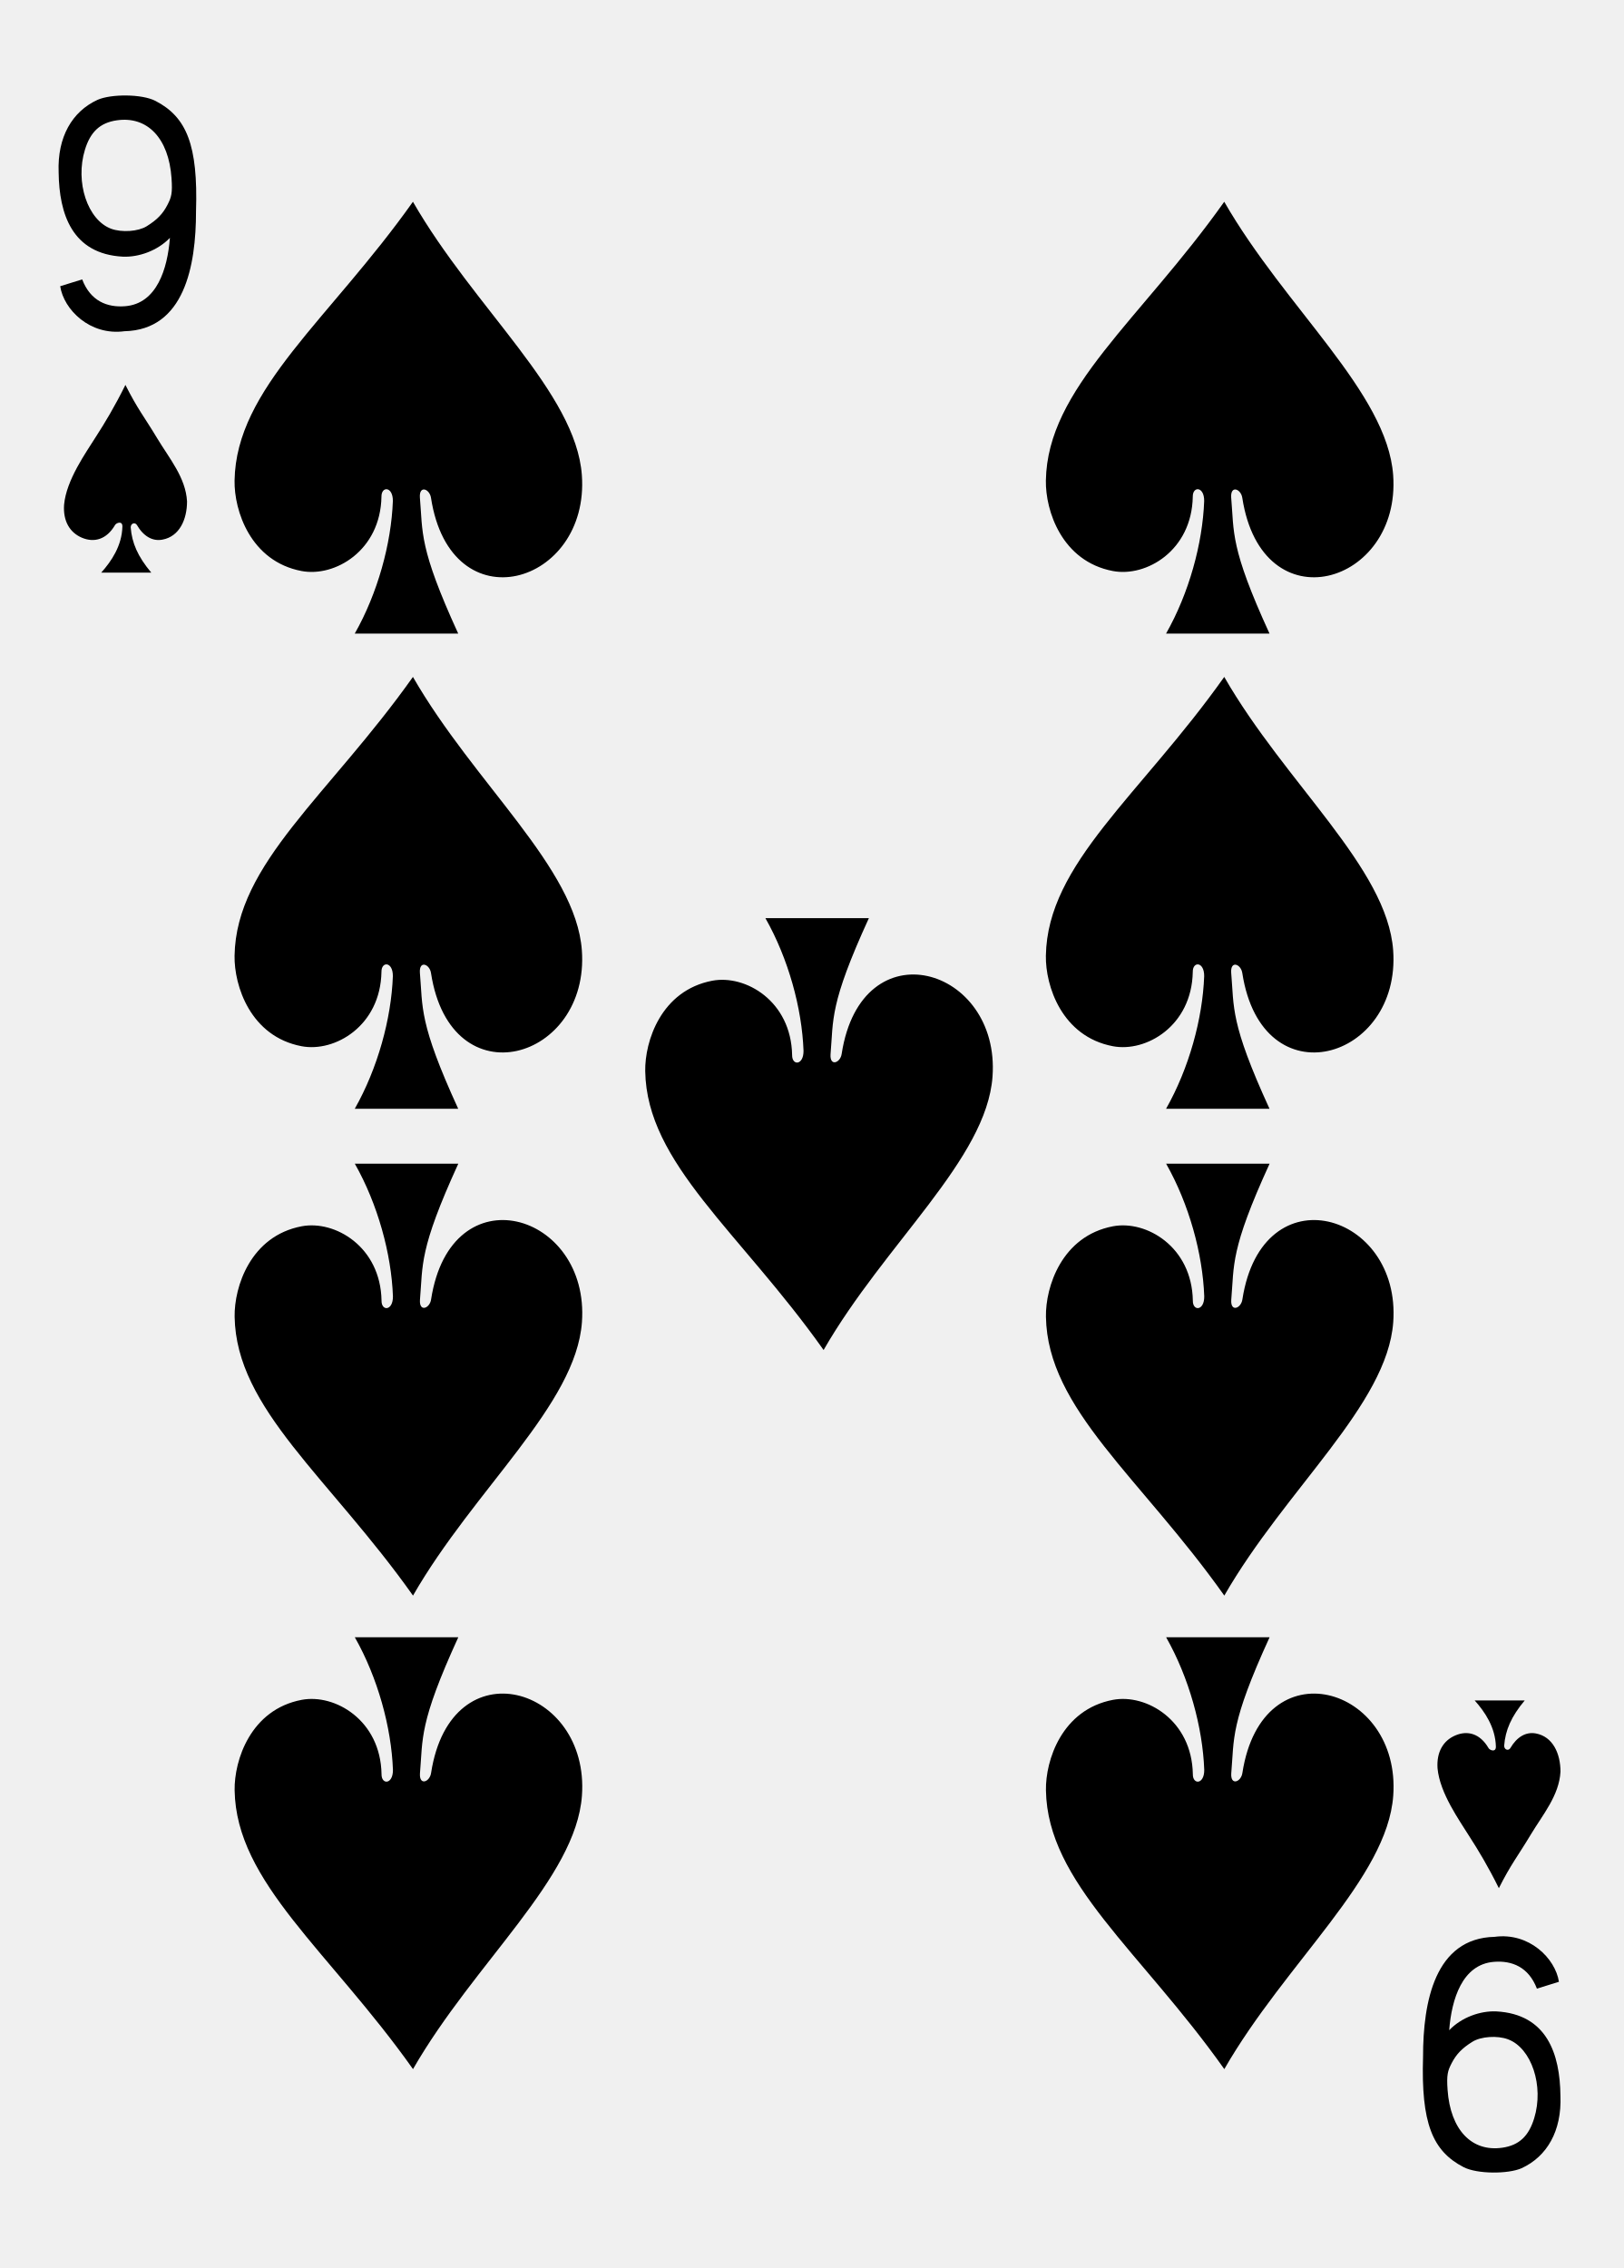
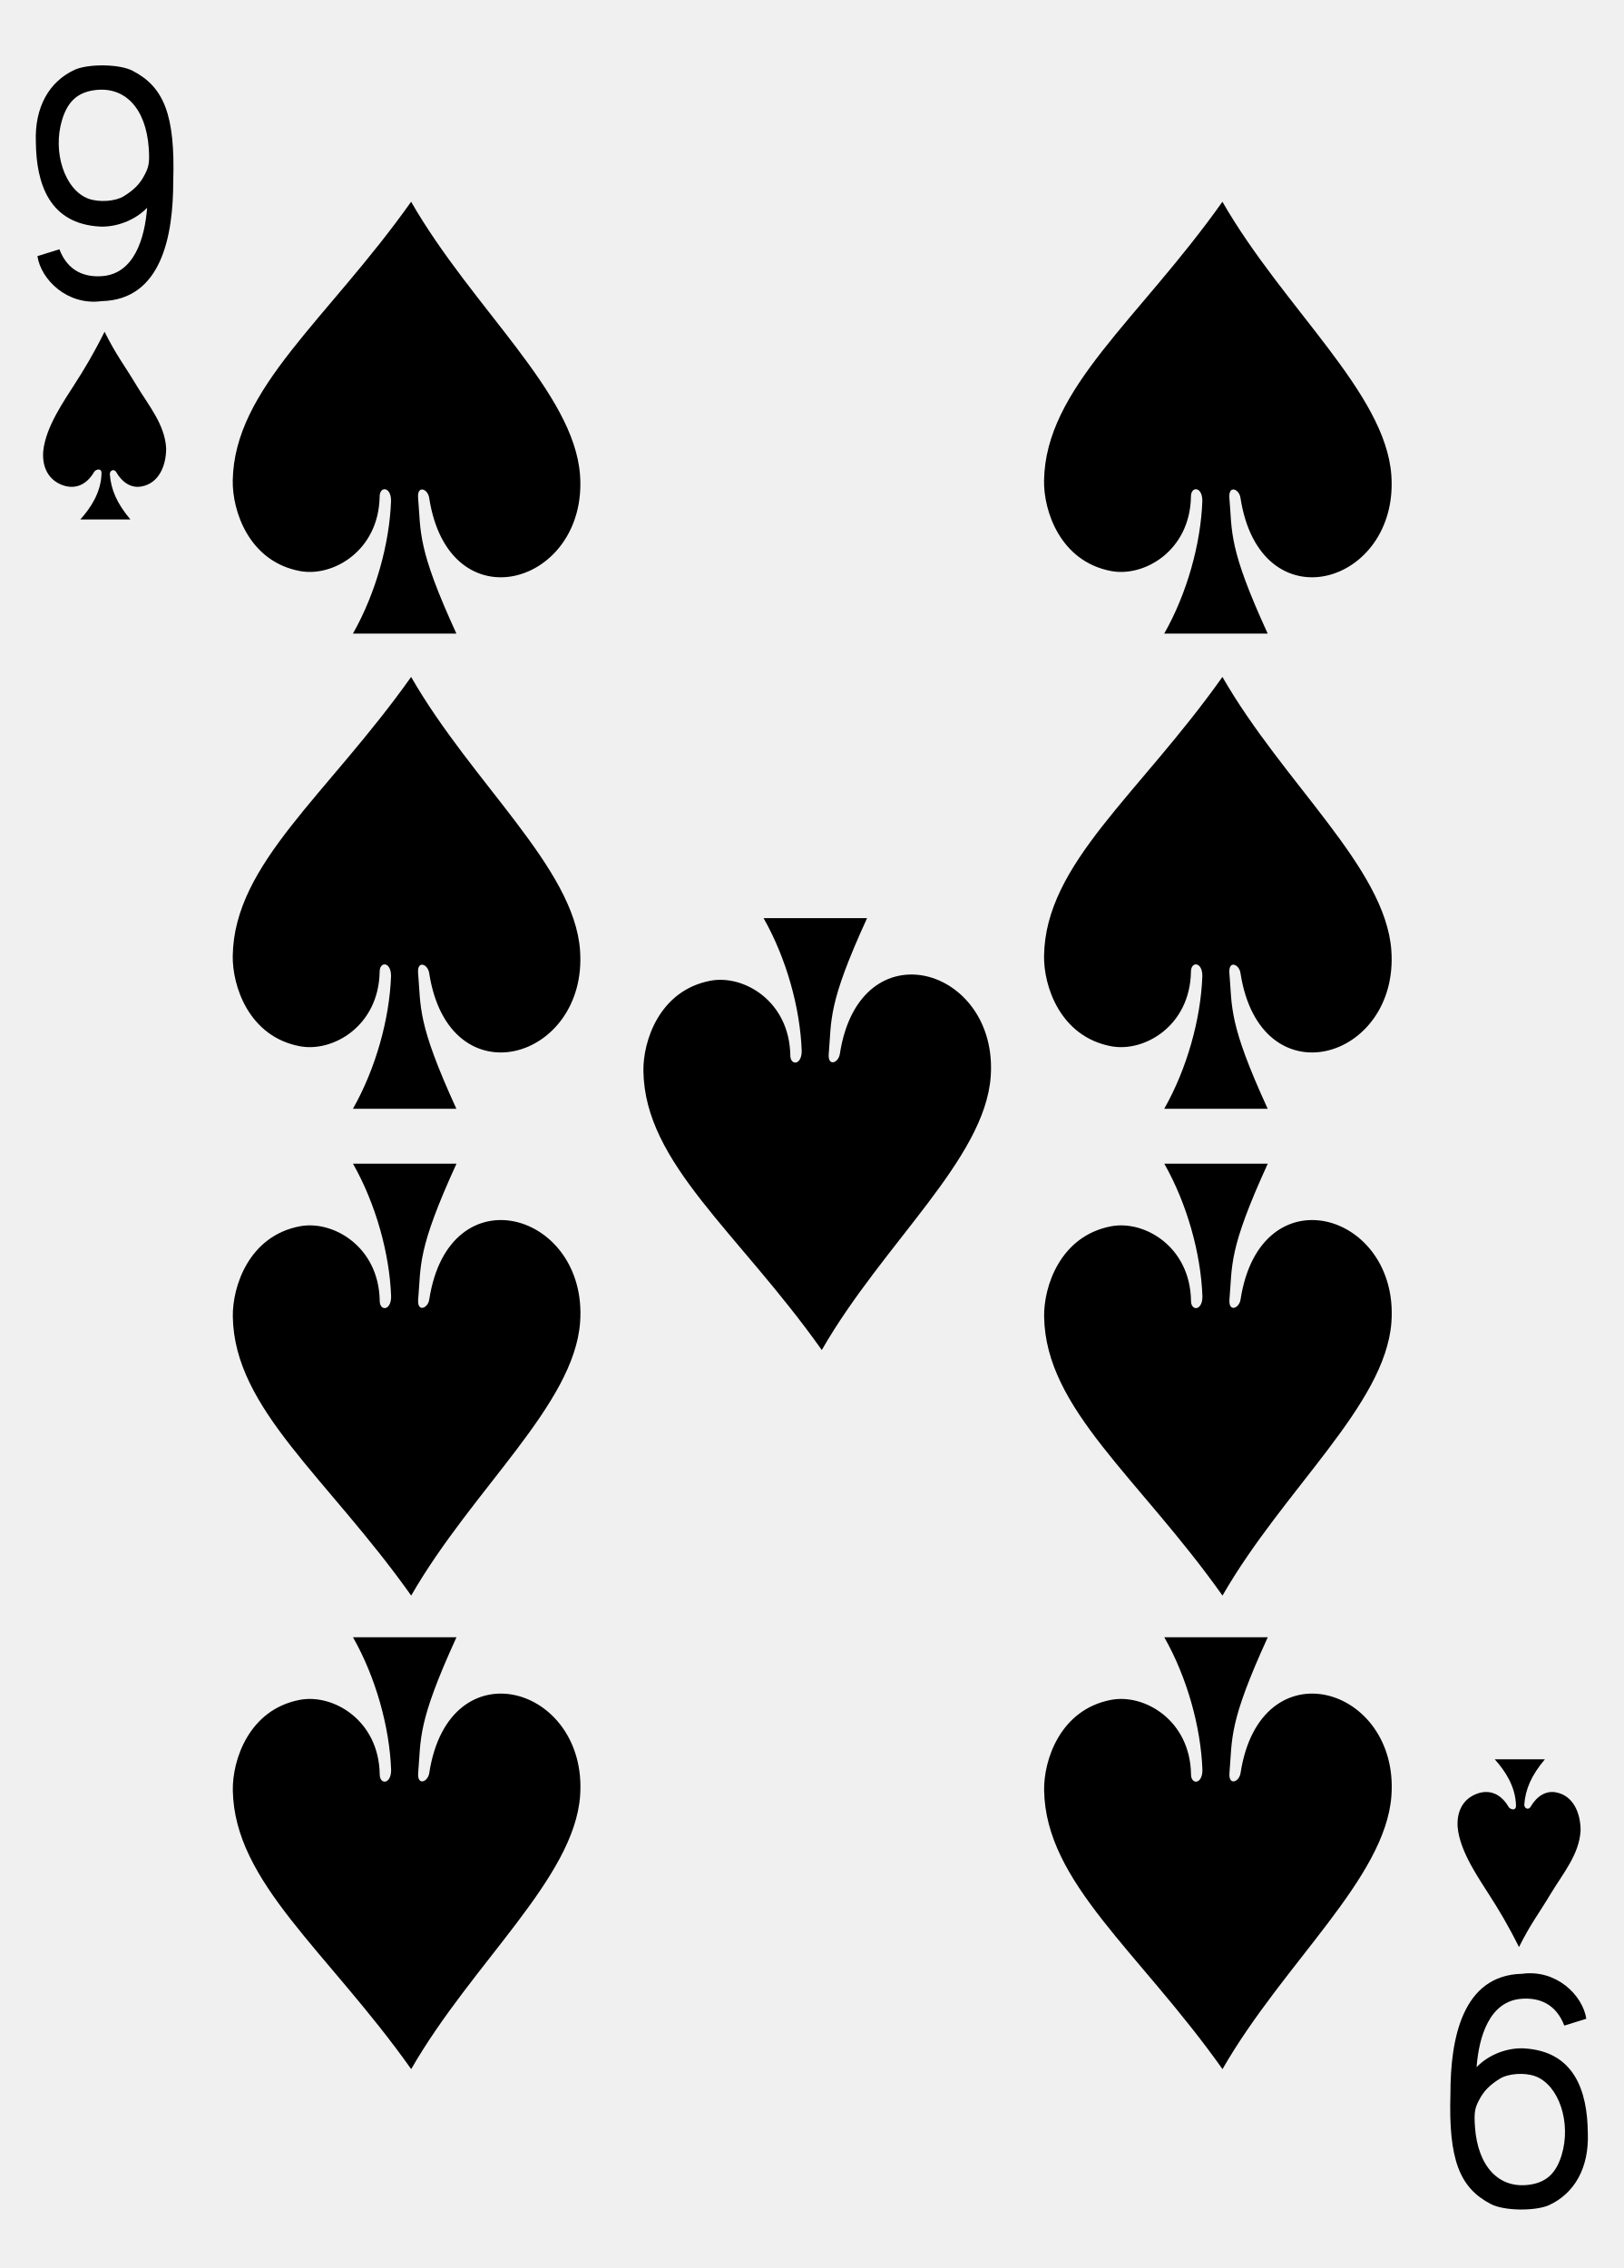
<svg xmlns="http://www.w3.org/2000/svg" version="1.1" id="Layer_1" x="0px" y="0px" width="178.582px" height="249.449px" viewBox="0 0 178.582 249.449" enable-background="new 0 0 178.582 249.449" xml:space="preserve">
  <g>
    <path fill="#FFFFFF" d="M8.504,0" />
-     <path d="M6.621,31.48l2.418-0.75c0.914,2.395,2.761,3.102,4.715,2.95c3.503-0.274,4.668-4.118,4.933-7.52   c-1.367,1.418-3.422,2.141-5.168,2.07c-5.586-0.296-7.015-4.683-7.07-9.281c-0.152-3.875,1.48-6.683,4.281-7.969   c1.481-0.656,4.875-0.656,6.367,0.118c3.426,1.773,4.692,4.839,4.461,12.152c0.004,6.02-1.297,13.031-7.867,13.18   C9.89,36.945,7.007,34.047,6.621,31.48L6.621,31.48z M16.129,24.887c1.14-0.707,1.785-1.371,2.293-2.367   c0.421-0.821,0.562-1.247,0.441-2.938c-0.305-4.363-2.637-6.84-6.02-6.348c-1.882,0.274-2.914,1.313-3.503,3.239   c-1.094,3.558,0.292,7.726,2.886,8.688C13.394,25.59,15.199,25.465,16.129,24.887L16.129,24.887z" />
-     <path d="M171.449,217.969l-2.422,0.754c-0.914-2.395-2.762-3.102-4.715-2.949c-3.504,0.273-4.668,4.117-4.931,7.521   c1.363-1.422,3.418-2.142,5.168-2.069c5.587,0.293,7.017,4.684,7.066,9.28c0.155,3.875-1.479,6.683-4.277,7.97   c-1.483,0.651-4.879,0.651-6.371-0.119c-3.426-1.771-4.69-4.838-4.461-12.15c-0.004-6.02,1.298-13.031,7.867-13.182   C168.175,212.508,171.059,215.406,171.449,217.969L171.449,217.969z M161.938,224.564c-1.142,0.707-1.781,1.371-2.293,2.369   c-0.418,0.819-0.563,1.241-0.441,2.938c0.309,4.361,2.641,6.84,6.02,6.348c1.883-0.272,2.914-1.313,3.504-3.238   c1.094-3.559-0.289-7.727-2.887-8.688C164.671,223.857,162.871,223.982,161.938,224.564L161.938,224.564z" />
-     <path d="M43.207,55.102c0.011-1.622-1.27-1.653-1.254-0.469c-0.11,5.941-5.133,8.867-8.785,8.172   c-5.629-1.071-7.426-6.657-7.371-9.946c0.164-10.16,10.39-17.648,19.617-30.668c6.758,11.75,17.918,20.985,18.578,30.067   c0.879,12.078-14.41,16.586-16.59,2.508c-0.141-0.996-1.312-1.442-1.223-0.051c0.332,3.855-0.14,5.465,4.215,14.972H39.015   C41.535,65.246,43.035,59.789,43.207,55.102L43.207,55.102z" />
-     <path d="M132.434,55.102c0.012-1.622-1.271-1.653-1.254-0.469c-0.109,5.941-5.134,8.867-8.785,8.172   c-5.629-1.071-7.427-6.657-7.371-9.946c0.164-10.16,10.391-17.648,19.617-30.668c6.758,11.75,17.918,20.985,18.577,30.067   c0.875,12.078-14.409,16.586-16.59,2.508c-0.142-0.996-1.313-1.442-1.224-0.051c0.332,3.855-0.141,5.465,4.216,14.972h-11.379   C130.762,65.246,132.262,59.789,132.434,55.102L132.434,55.102z" />
-     <path d="M132.434,107.363c0.012-1.621-1.271-1.652-1.254-0.468c-0.109,5.945-5.134,8.871-8.785,8.175   c-5.629-1.07-7.427-6.656-7.371-9.949c0.164-10.156,10.391-17.644,19.617-30.668c6.758,11.754,17.918,20.984,18.577,30.07   c0.875,12.079-14.409,16.582-16.59,2.508c-0.142-0.996-1.313-1.441-1.224-0.054c0.332,3.859-0.141,5.464,4.216,14.976h-11.379   C130.762,117.508,132.262,112.055,132.434,107.363L132.434,107.363z" />
-     <path d="M43.207,107.363c0.011-1.621-1.27-1.652-1.254-0.468c-0.11,5.945-5.133,8.871-8.785,8.175   c-5.629-1.07-7.426-6.656-7.371-9.949c0.164-10.156,10.39-17.644,19.617-30.668c6.758,11.754,17.918,20.984,18.578,30.07   c0.879,12.079-14.41,16.582-16.59,2.508c-0.141-0.996-1.312-1.441-1.223-0.054c0.332,3.859-0.14,5.464,4.215,14.976H39.015   C41.535,117.508,43.035,112.055,43.207,107.363L43.207,107.363z" />
-     <path d="M132.441,194.664c0.012,1.621-1.271,1.65-1.254,0.469c-0.105-5.941-5.133-8.867-8.785-8.172   c-5.629,1.07-7.426,6.656-7.371,9.945c0.164,10.158,10.391,17.648,19.617,30.668c6.758-11.75,17.918-20.984,18.578-30.066   c0.879-12.078-14.406-16.586-16.59-2.508c-0.142,0.996-1.313,1.439-1.224,0.051c0.332-3.854-0.138-5.465,4.215-14.973H128.25   C130.77,184.52,132.27,189.977,132.441,194.664L132.441,194.664z" />
-     <path d="M132.441,142.582c0.012,1.621-1.271,1.65-1.254,0.469c-0.105-5.945-5.133-8.871-8.785-8.176   c-5.629,1.07-7.426,6.656-7.371,9.949c0.164,10.154,10.391,17.645,19.617,30.668c6.758-11.754,17.918-20.984,18.578-30.07   c0.879-12.078-14.406-16.582-16.59-2.504c-0.142,0.992-1.313,1.438-1.224,0.051c0.332-3.859-0.138-5.465,4.215-14.977H128.25   C130.77,132.438,132.27,137.891,132.441,142.582L132.441,142.582z" />
-     <path d="M88.371,115.574c0.011,1.621-1.27,1.653-1.254,0.469c-0.11-5.945-5.133-8.871-8.785-8.176   c-5.629,1.07-7.426,6.656-7.371,9.949c0.164,10.157,10.39,17.645,19.617,30.667c6.758-11.754,17.918-20.982,18.578-30.068   c0.879-12.078-14.41-16.582-16.59-2.504c-0.142,0.992-1.313,1.438-1.224,0.051c0.332-3.859-0.141-5.465,4.216-14.977H84.179   C86.699,105.43,88.199,110.883,88.371,115.574L88.371,115.574z" />
-     <path d="M43.215,142.582c0.011,1.621-1.27,1.65-1.254,0.469c-0.106-5.945-5.133-8.871-8.786-8.176   c-5.628,1.07-7.425,6.656-7.371,9.949c0.168,10.154,10.391,17.645,19.618,30.668c6.757-11.754,17.918-20.984,18.578-30.07   c0.879-12.078-14.407-16.582-16.59-2.504c-0.141,0.992-1.313,1.438-1.223,0.051c0.332-3.859-0.137-5.465,4.215-14.977H39.023   C41.543,132.438,43.043,137.891,43.215,142.582L43.215,142.582z" />
-     <path d="M43.215,194.664c0.011,1.621-1.27,1.65-1.254,0.469c-0.106-5.941-5.133-8.867-8.786-8.172   c-5.628,1.07-7.425,6.656-7.371,9.945c0.168,10.158,10.391,17.648,19.618,30.668C52.179,215.824,63.34,206.59,64,197.508   c0.879-12.078-14.407-16.586-16.59-2.508c-0.141,0.996-1.313,1.439-1.223,0.051c0.332-3.855-0.137-5.465,4.215-14.973H39.023   C41.543,184.52,43.043,189.977,43.215,194.664L43.215,194.664z" />
-     <path d="M13.461,57.906c0.007-0.695-0.715-0.371-0.813-0.152c-0.93,1.59-2.293,1.957-3.641,1.387   c-1.332-0.567-2.082-1.825-1.96-3.618c0.246-2.75,2.425-5.761,3.484-7.461c1-1.546,2.101-3.378,3.262-5.726   c1.355,2.691,2.047,3.457,3.523,5.914c1.301,2.164,3.113,4.285,3.254,6.898c0,1.989-0.836,3.868-2.719,4.207   c-1.066,0.196-2.066-0.351-2.804-1.628c-0.227-0.325-0.68-0.157-0.672,0.289c0.132,1.675,0.765,3.188,2.265,4.968h-5.511   C12.257,61.727,13.41,60.023,13.461,57.906L13.461,57.906z" />
-     <path d="M164.516,192.102c0.008,0.699-0.72,0.375-0.816,0.152c-0.93-1.586-2.293-1.957-3.637-1.383   c-1.336,0.564-2.086,1.824-1.965,3.617c0.25,2.75,2.43,5.758,3.483,7.461c1,1.543,2.103,3.379,3.262,5.723   c1.359-2.691,2.048-3.457,3.523-5.914c1.301-2.164,3.112-4.281,3.254-6.898c0-1.987-0.836-3.862-2.72-4.207   c-1.065-0.19-2.063,0.355-2.805,1.63c-0.223,0.327-0.676,0.155-0.668-0.289c0.129-1.672,0.762-3.188,2.262-4.97h-5.508   C163.309,188.285,164.46,189.988,164.516,192.102L164.516,192.102z" />
+     <path d="M4.115,28.17l2.418-0.75c0.914,2.395,2.761,3.102,4.715,2.95c3.503-0.274,4.668-4.118,4.933-7.52   c-1.367,1.418-3.422,2.141-5.168,2.07c-5.586-0.296-7.015-4.683-7.07-9.281c-0.152-3.875,1.48-6.683,4.281-7.969   c1.481-0.656,4.875-0.656,6.367,0.118c3.426,1.773,4.692,4.839,4.461,12.152c0.004,6.02-1.297,13.031-7.867,13.18   C7.384,33.635,4.5,30.737,4.115,28.17L4.115,28.17z M13.623,21.577c1.14-0.707,1.785-1.371,2.293-2.367   c0.421-0.821,0.562-1.247,0.441-2.938c-0.305-4.363-2.637-6.84-6.02-6.348c-1.882,0.274-2.914,1.313-3.503,3.239   c-1.094,3.558,0.292,7.726,2.886,8.688C10.888,22.28,12.693,22.155,13.623,21.577L13.623,21.577z" />
+     <path d="M174.461,222.034l-2.422,0.754c-0.914-2.395-2.762-3.102-4.715-2.949c-3.504,0.273-4.668,4.117-4.932,7.521   c1.363-1.422,3.418-2.143,5.168-2.068c5.588,0.293,7.018,4.684,7.066,9.279c0.154,3.875-1.479,6.684-4.277,7.971   c-1.482,0.65-4.879,0.65-6.371-0.119c-3.426-1.771-4.689-4.838-4.461-12.15c-0.004-6.02,1.299-13.031,7.867-13.182   C171.187,216.573,174.07,219.472,174.461,222.034L174.461,222.034z M164.949,228.63c-1.142,0.707-1.78,1.371-2.293,2.369   c-0.418,0.818-0.563,1.24-0.44,2.938c0.31,4.361,2.642,6.84,6.021,6.348c1.883-0.271,2.914-1.313,3.504-3.238   c1.094-3.559-0.289-7.727-2.888-8.688C167.683,227.923,165.883,228.048,164.949,228.63L164.949,228.63z" />
+     <path d="M43.007,55.102c0.011-1.622-1.27-1.653-1.254-0.469c-0.11,5.941-5.133,8.867-8.785,8.172   c-5.629-1.071-7.426-6.657-7.371-9.946c0.164-10.16,10.391-17.648,19.617-30.668c6.758,11.75,17.918,20.985,18.578,30.067   c0.879,12.078-14.41,16.586-16.59,2.508c-0.141-0.996-1.313-1.442-1.223-0.051c0.332,3.855-0.141,5.465,4.215,14.972H38.815   C41.335,65.246,42.835,59.789,43.007,55.102L43.007,55.102z" />
+     <path d="M132.233,55.102c0.012-1.622-1.271-1.653-1.254-0.469c-0.109,5.941-5.134,8.867-8.785,8.172   c-5.629-1.071-7.427-6.657-7.371-9.946c0.164-10.16,10.392-17.648,19.617-30.668c6.758,11.75,17.918,20.985,18.577,30.067   c0.875,12.078-14.409,16.586-16.59,2.508c-0.142-0.996-1.313-1.442-1.224-0.051c0.332,3.855-0.141,5.465,4.216,14.972h-11.379   C130.562,65.246,132.062,59.789,132.233,55.102L132.233,55.102z" />
+     <path d="M132.233,107.363c0.012-1.621-1.271-1.652-1.254-0.468c-0.109,5.945-5.134,8.871-8.785,8.175   c-5.629-1.07-7.427-6.656-7.371-9.949c0.164-10.156,10.392-17.644,19.617-30.668c6.758,11.754,17.918,20.984,18.577,30.07   c0.875,12.079-14.409,16.582-16.59,2.508c-0.142-0.996-1.313-1.441-1.224-0.054c0.332,3.859-0.141,5.464,4.216,14.976h-11.379   C130.562,117.508,132.062,112.055,132.233,107.363L132.233,107.363z" />
+     <path d="M43.007,107.363c0.011-1.621-1.27-1.652-1.254-0.468c-0.11,5.945-5.133,8.871-8.785,8.175   c-5.629-1.07-7.426-6.656-7.371-9.949c0.164-10.156,10.391-17.644,19.617-30.668c6.758,11.754,17.918,20.984,18.578,30.07   c0.879,12.079-14.41,16.582-16.59,2.508c-0.141-0.996-1.313-1.441-1.223-0.054c0.332,3.859-0.141,5.464,4.215,14.976H38.815   C41.335,117.508,42.835,112.055,43.007,107.363L43.007,107.363z" />
+     <path d="M132.241,194.664c0.012,1.621-1.271,1.65-1.254,0.469c-0.105-5.941-5.133-8.867-8.785-8.172   c-5.629,1.07-7.426,6.656-7.371,9.945c0.164,10.158,10.391,17.648,19.617,30.668c6.758-11.75,17.918-20.984,18.578-30.066   c0.879-12.078-14.406-16.586-16.59-2.508c-0.143,0.996-1.313,1.439-1.225,0.051c0.332-3.854-0.139-5.465,4.215-14.973H128.05   C130.569,184.52,132.069,189.977,132.241,194.664L132.241,194.664z" />
+     <path d="M132.241,142.582c0.012,1.621-1.271,1.65-1.254,0.469c-0.105-5.945-5.133-8.871-8.785-8.176   c-5.629,1.07-7.426,6.656-7.371,9.949c0.164,10.154,10.391,17.645,19.617,30.668c6.758-11.754,17.918-20.984,18.578-30.07   c0.879-12.078-14.406-16.582-16.59-2.504c-0.143,0.992-1.313,1.438-1.225,0.051c0.332-3.859-0.139-5.465,4.215-14.977H128.05   C130.569,132.438,132.069,137.891,132.241,142.582L132.241,142.582z" />
+     <path d="M88.171,115.574c0.011,1.621-1.27,1.653-1.254,0.469c-0.11-5.945-5.133-8.871-8.785-8.176   c-5.629,1.07-7.426,6.656-7.371,9.949c0.164,10.157,10.391,17.645,19.617,30.667c6.758-11.754,17.918-20.981,18.578-30.067   c0.879-12.078-14.41-16.582-16.59-2.504c-0.143,0.992-1.313,1.438-1.225,0.051c0.332-3.859-0.141-5.465,4.217-14.977H83.979   C86.499,105.43,87.999,110.883,88.171,115.574L88.171,115.574z" />
+     <path d="M43.015,142.582c0.012,1.621-1.27,1.65-1.254,0.469c-0.105-5.945-5.133-8.871-8.786-8.176   c-5.628,1.07-7.425,6.656-7.37,9.949c0.168,10.154,10.391,17.645,19.617,30.668c6.758-11.754,17.918-20.984,18.578-30.07   c0.879-12.078-14.407-16.582-16.59-2.504c-0.141,0.992-1.313,1.438-1.223,0.051c0.332-3.859-0.138-5.465,4.215-14.977H38.823   C41.343,132.438,42.843,137.891,43.015,142.582L43.015,142.582z" />
+     <path d="M43.015,194.664c0.012,1.621-1.27,1.65-1.254,0.469c-0.105-5.941-5.133-8.867-8.786-8.172   c-5.628,1.07-7.425,6.656-7.37,9.945c0.168,10.158,10.391,17.648,19.617,30.668c6.758-11.75,17.918-20.984,18.578-30.066   c0.879-12.078-14.407-16.586-16.59-2.508c-0.141,0.996-1.313,1.439-1.223,0.051c0.332-3.855-0.138-5.465,4.215-14.973H38.823   C41.343,184.52,42.843,189.977,43.015,194.664L43.015,194.664z" />
+     <path d="M11.165,52.058c0.007-0.695-0.715-0.371-0.813-0.152c-0.93,1.59-2.293,1.957-3.641,1.387   c-1.332-0.567-2.082-1.825-1.96-3.618c0.246-2.75,2.425-5.761,3.484-7.461c1-1.546,2.101-3.378,3.262-5.726   c1.355,2.691,2.047,3.457,3.523,5.914c1.301,2.164,3.113,4.285,3.254,6.898c0,1.989-0.836,3.868-2.719,4.207   c-1.066,0.196-2.066-0.351-2.804-1.628c-0.227-0.325-0.68-0.157-0.672,0.289c0.132,1.675,0.765,3.188,2.265,4.968H8.833   C9.96,55.879,11.114,54.175,11.165,52.058L11.165,52.058z" />
+     <path d="M166.728,198.58c0.008,0.699-0.72,0.375-0.815,0.152c-0.931-1.586-2.293-1.957-3.638-1.383   c-1.336,0.564-2.086,1.824-1.965,3.617c0.25,2.75,2.43,5.758,3.483,7.461c1,1.543,2.103,3.379,3.262,5.723   c1.359-2.691,2.048-3.457,3.523-5.914c1.301-2.164,3.112-4.281,3.254-6.898c0-1.986-0.836-3.861-2.72-4.207   c-1.065-0.189-2.063,0.355-2.805,1.631c-0.224,0.326-0.677,0.154-0.668-0.289c0.129-1.672,0.762-3.188,2.262-4.971h-5.508   C165.521,194.764,166.672,196.467,166.728,198.58L166.728,198.58z" />
  </g>
</svg>
